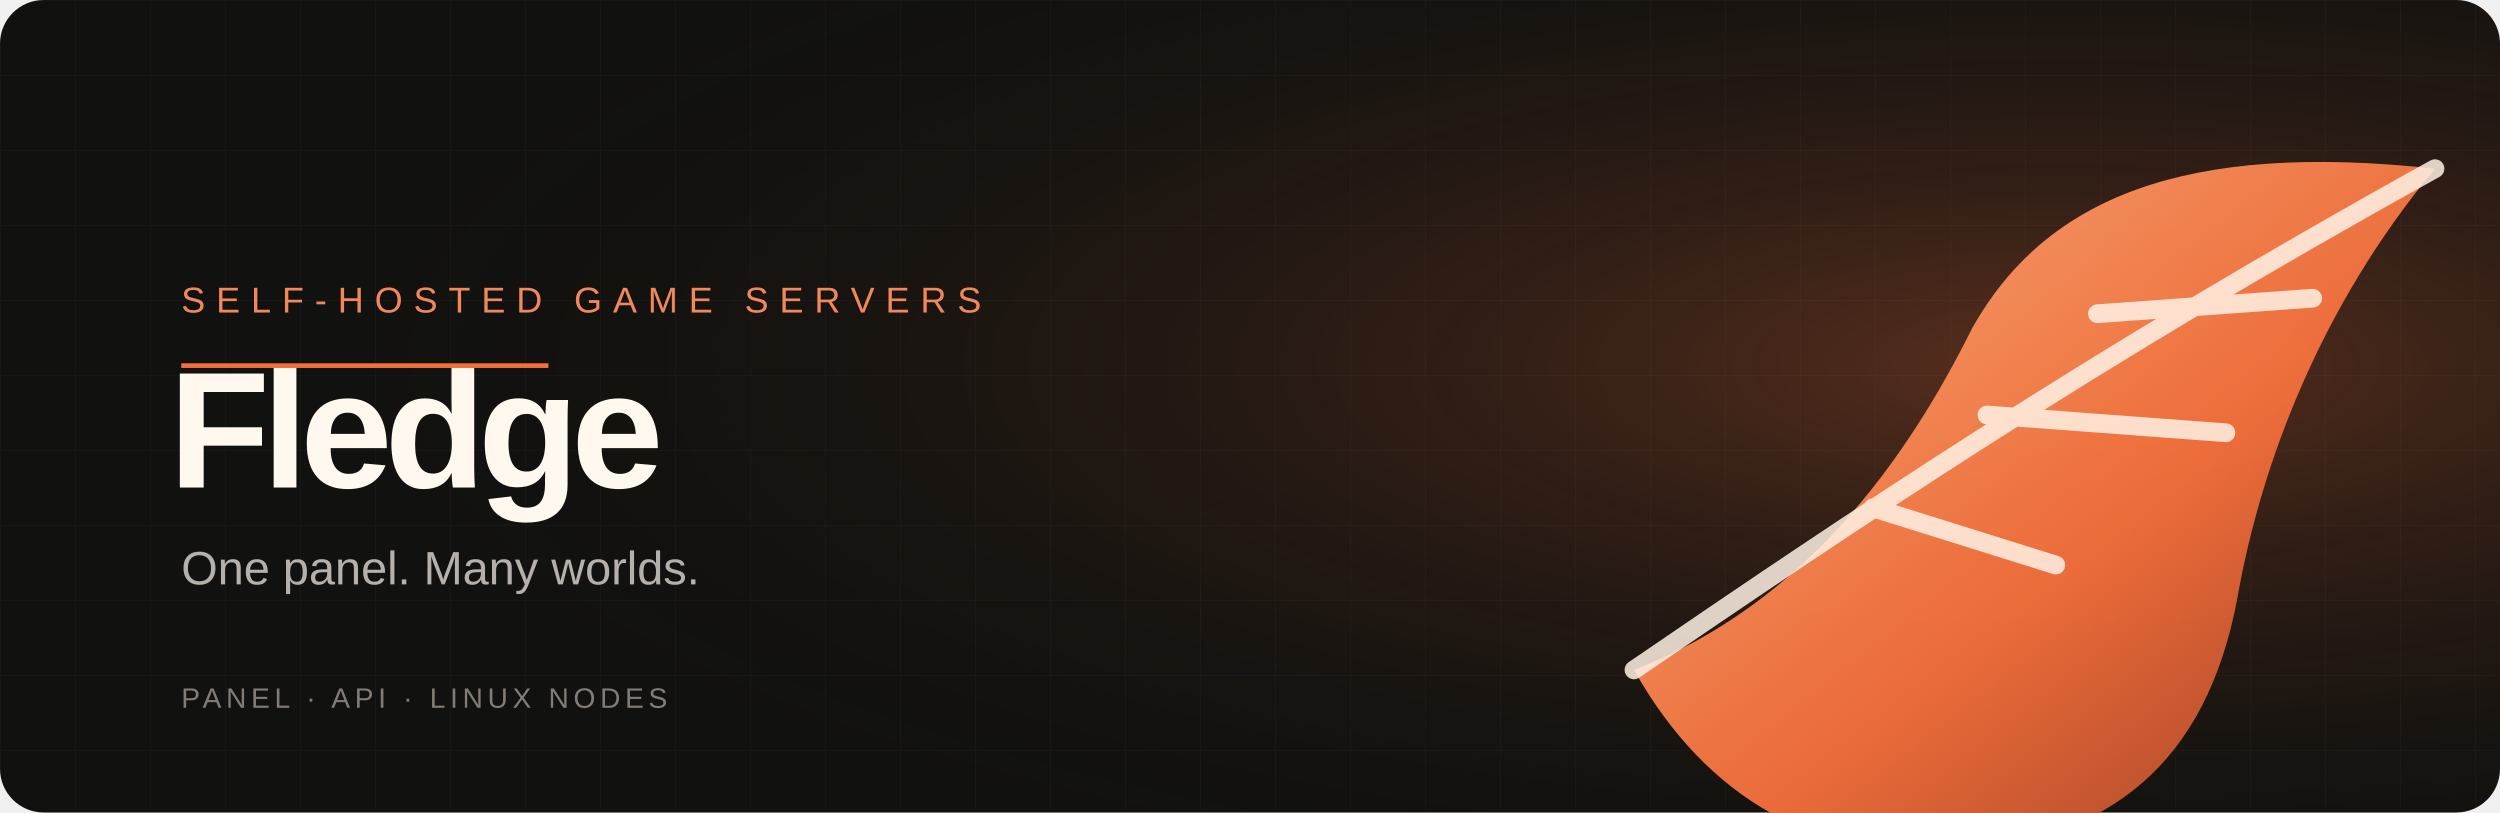
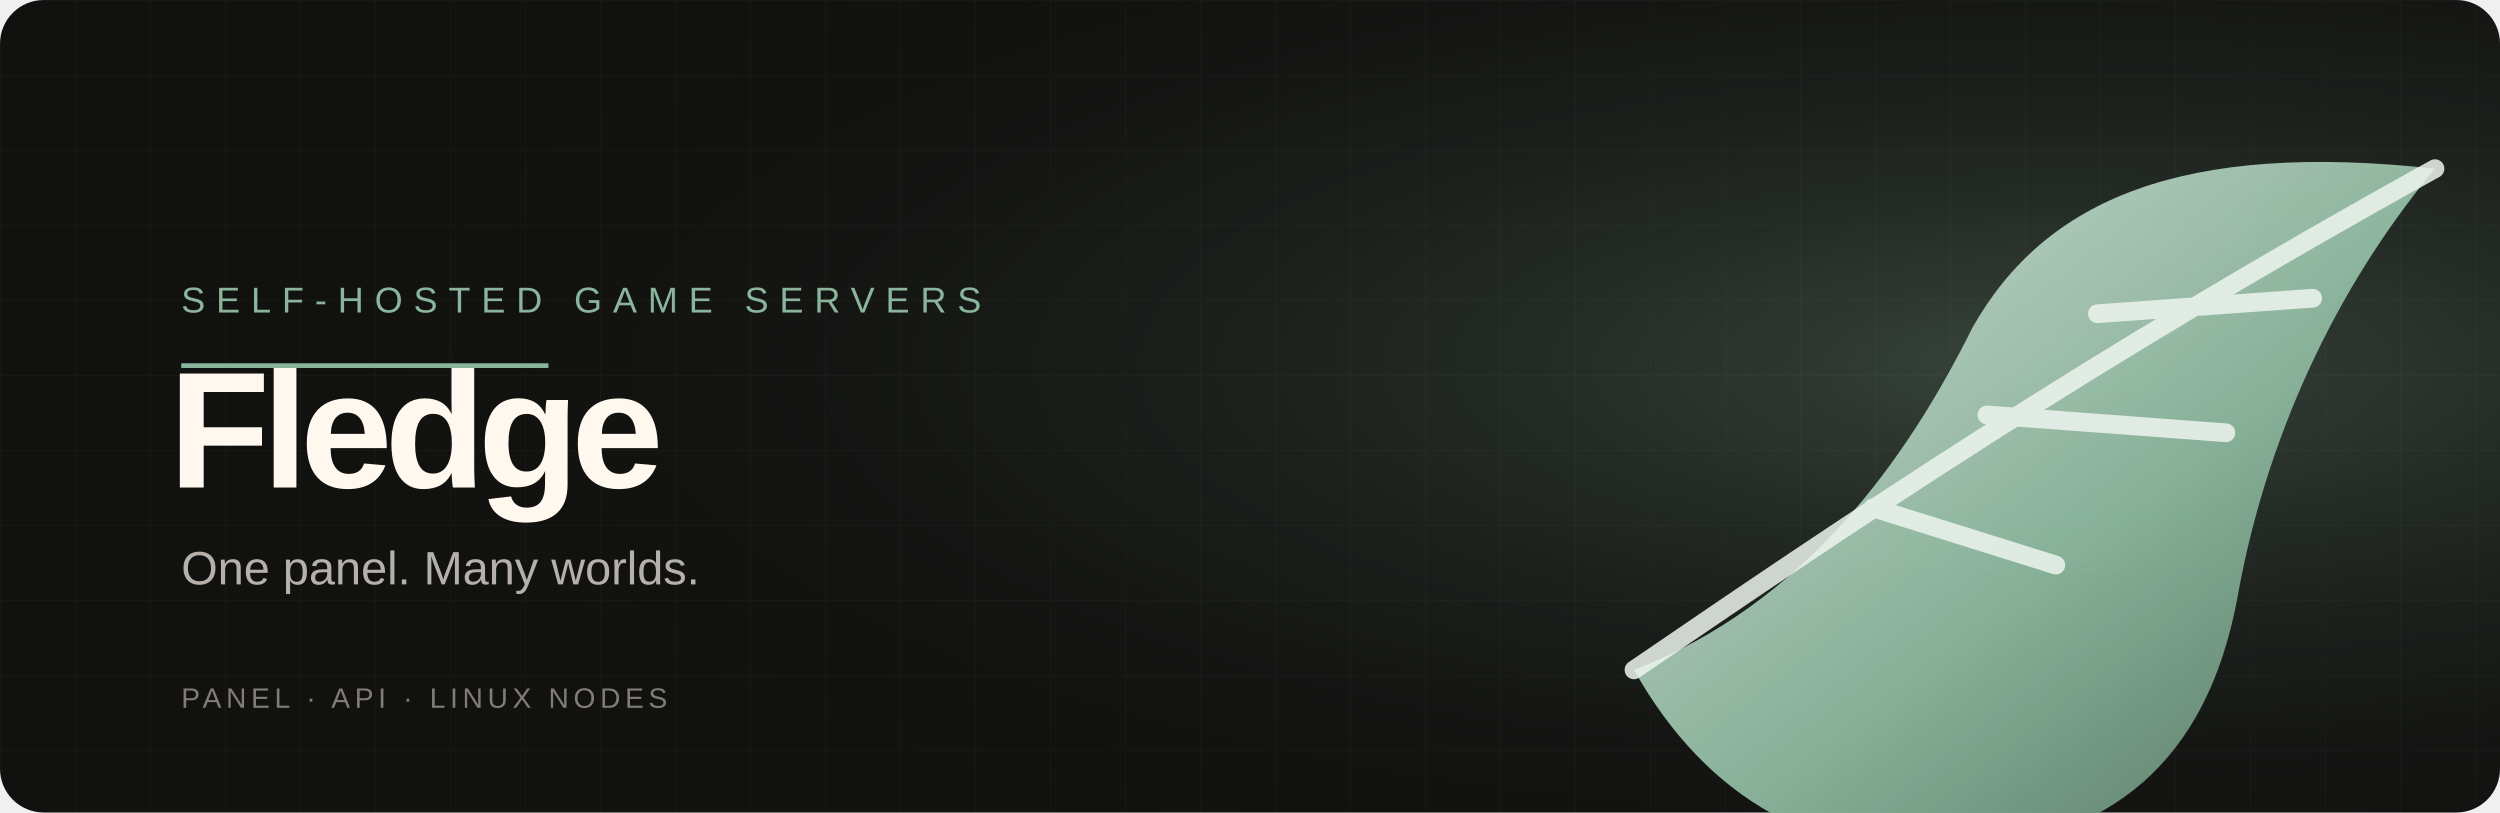
<svg xmlns="http://www.w3.org/2000/svg" viewBox="0 0 1600 520" role="img" aria-labelledby="title desc">
  <defs>
    <radialGradient id="glow" cx="82%" cy="45%" r="70%">
-       <stop stop-color="#f36f3d" stop-opacity=".32" />
+       <stop stop-color="#8ab59c" stop-opacity=".32" />
      <stop offset="1" stop-color="#11110f" stop-opacity="0" />
    </radialGradient>
    <linearGradient id="feather" x1="0" y1="0" x2="1" y2="1">
-       <stop stop-color="#ffb37f" />
-       <stop offset=".58" stop-color="#f46f3b" />
-       <stop offset="1" stop-color="#9f3f25" />
+       <stop stop-color="#dce8df" />
+       <stop offset=".58" stop-color="#8ab59c" />
+       <stop offset="1" stop-color="#547461" />
    </linearGradient>
    <pattern id="grid" width="48" height="48" patternUnits="userSpaceOnUse">
      <path d="M48 0H0V48" fill="none" stroke="#fff" stroke-opacity=".035" />
    </pattern>
  </defs>
  <rect width="1600" height="520" rx="28" fill="#11110f" />
  <rect width="1600" height="520" rx="28" fill="url(#glow)" />
  <rect width="1600" height="520" rx="28" fill="url(#grid)" />
  <g transform="translate(910 36) rotate(8 300 230)">
    <path d="M160 414c102-57 154-157 184-247C379 78 462 30 623 25c-60 97-84 202-87 290-5 108-60 164-154 185-88 19-164-10-222-86Z" fill="url(#feather)" opacity=".96" />
-     <path d="M160 414C283 302 422 176 623 25M297 290l121 20M361 221l153-10M422 147l135-29" fill="none" stroke="#fff1e4" stroke-linecap="round" stroke-width="12" opacity=".85" />
+     <path d="M160 414C283 302 422 176 623 25M297 290l121 20M361 221l153-10M422 147l135-29" fill="none" stroke="#edf4ee" stroke-linecap="round" stroke-width="12" opacity=".85" />
  </g>
  <g fill="#fff8ef" font-family="Arial, Helvetica, sans-serif">
-     <text x="116" y="200" font-size="23" letter-spacing="7" fill="#f1885b">SELF-HOSTED GAME SERVERS</text>
+     <text x="116" y="200" font-size="23" letter-spacing="7" fill="#8ab59c">SELF-HOSTED GAME SERVERS</text>
    <text x="108" y="312" font-size="106" font-weight="700" letter-spacing="-5">Fledge</text>
    <text x="116" y="374" font-size="30" fill="#b5b0a9">One panel. Many worlds.</text>
    <text x="116" y="453" font-size="18" letter-spacing="3" fill="#827c75">PANEL · API · LINUX NODES</text>
  </g>
-   <path d="M116 234h235" stroke="#f46f3b" stroke-width="3" />
+   <path d="M116 234h235" stroke="#8ab59c" stroke-width="3" />
</svg>
